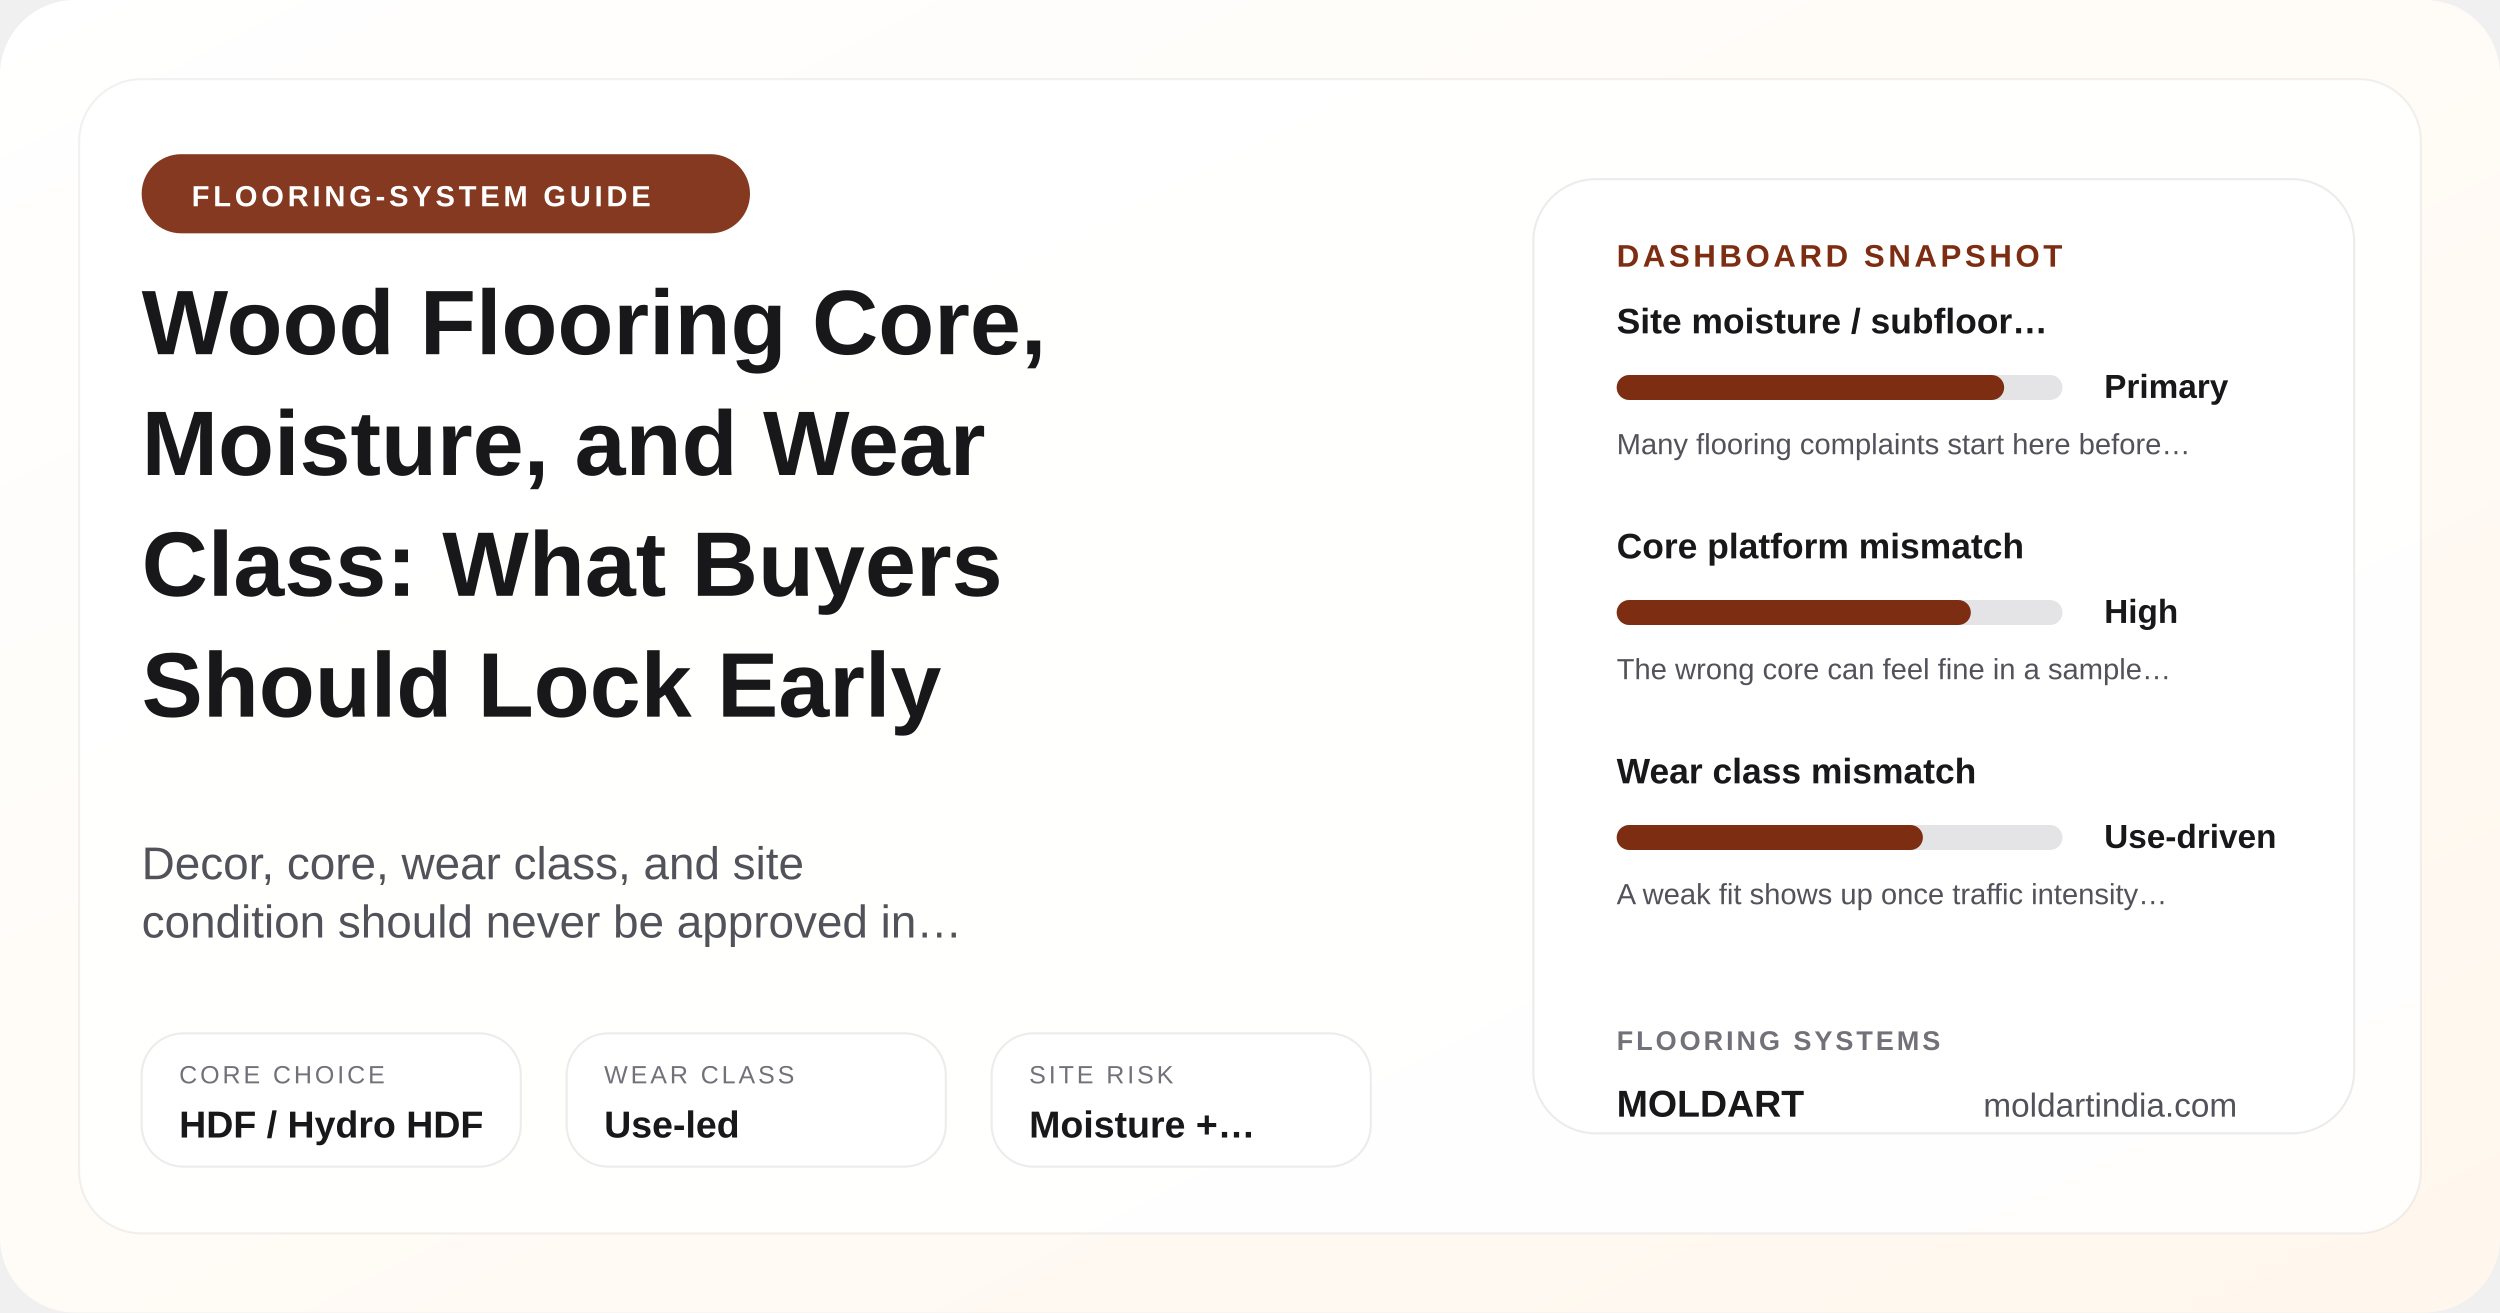
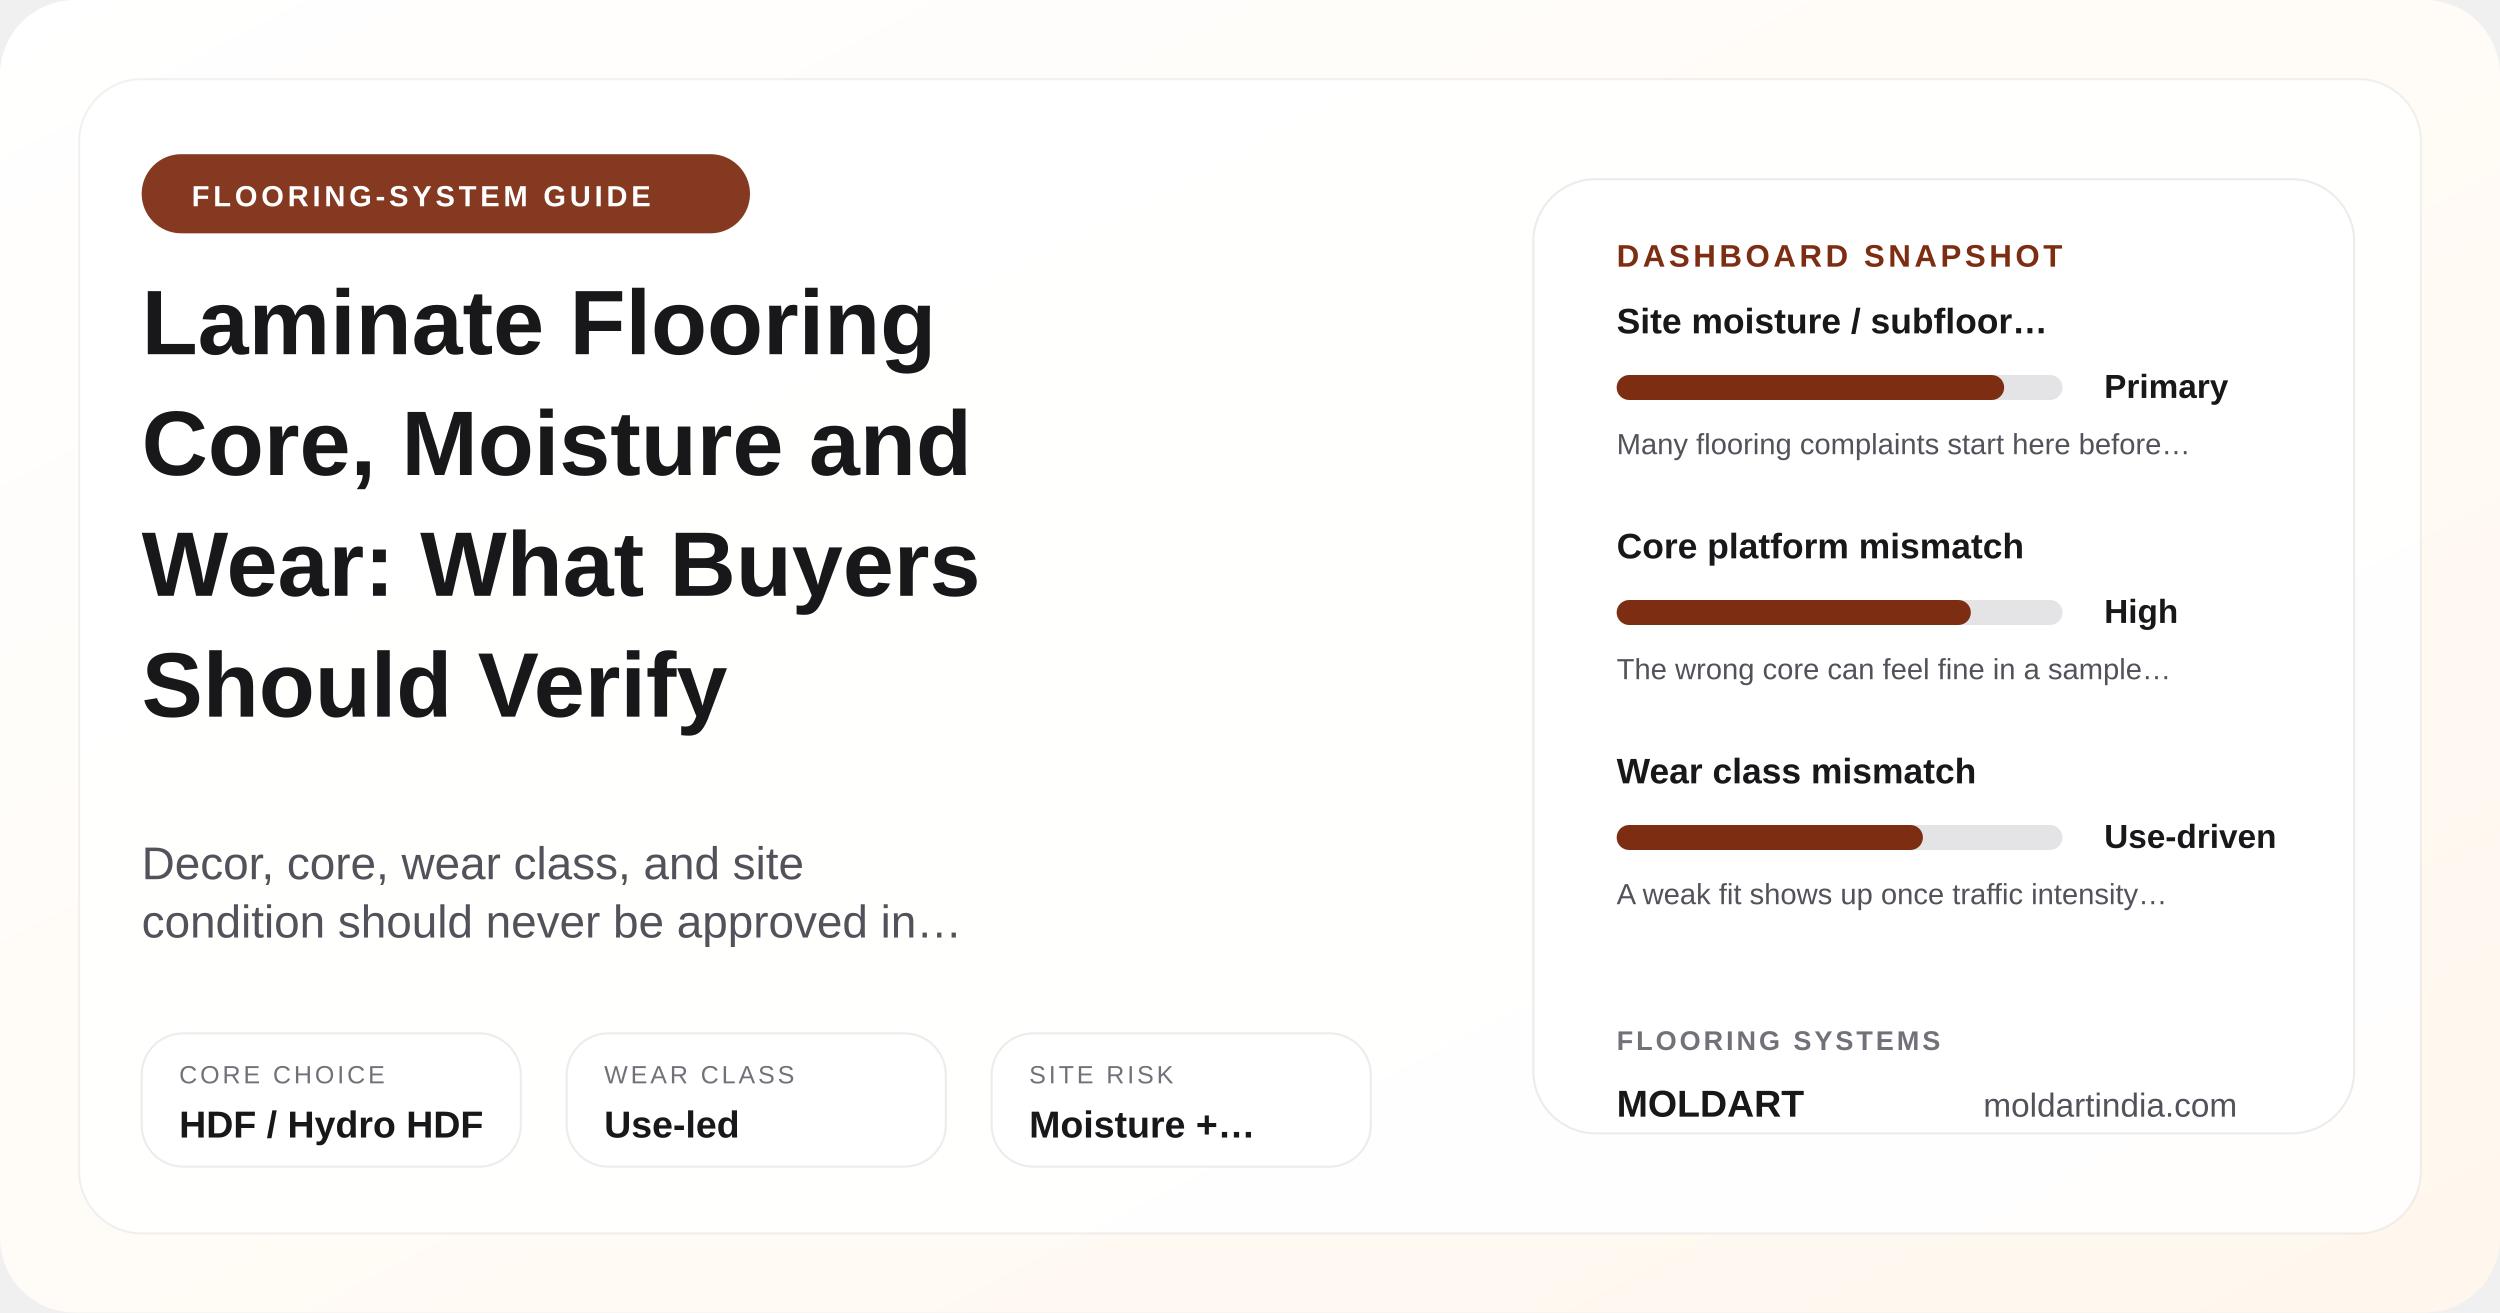
- <svg xmlns="http://www.w3.org/2000/svg" width="1200" height="630" viewBox="0 0 1200 630" role="img" aria-label="Wood Flooring Core, Moisture, and Wear Class: What Buyers Should Lock Early">
+ <svg xmlns="http://www.w3.org/2000/svg" width="1200" height="630" viewBox="0 0 1200 630" role="img" aria-label="Laminate Flooring Core, Moisture and Wear: What Buyers Should Verify">
  <defs>
    <linearGradient id="posterGrad-wood-flooring-core-moisture-wear-class-guide" x1="0%" y1="0%" x2="100%" y2="100%">
      <stop offset="0%" stop-color="#ffffff" />
      <stop offset="100%" stop-color="#fff7ed" />
    </linearGradient>
  </defs>
  <rect width="1200" height="630" rx="36" fill="url(#posterGrad-wood-flooring-core-moisture-wear-class-guide)" />
  <rect x="38" y="38" width="1124" height="554" rx="30" fill="rgba(255,255,255,0.9)" stroke="rgba(24,24,27,0.06)" />
  <circle cx="1072" cy="110" r="18" fill="#fdba74" />
  <circle cx="1036" cy="110" r="8" fill="#7c2d12" />
  <rect x="68" y="74" width="292" height="38" rx="19" fill="#7c2d12" opacity="0.94" />
  <text x="92" y="99" font-family="Arial, sans-serif" font-size="14" font-weight="700" fill="#ffffff" letter-spacing="1.8">FLOORING-SYSTEM GUIDE</text>
-   <text x="68" y="170" font-family="Arial, sans-serif" font-size="44" font-weight="700" fill="#18181b">Wood Flooring Core,</text>
-   <text x="68" y="228" font-family="Arial, sans-serif" font-size="44" font-weight="700" fill="#18181b">Moisture, and Wear</text>
-   <text x="68" y="286" font-family="Arial, sans-serif" font-size="44" font-weight="700" fill="#18181b">Class: What Buyers</text>
-   <text x="68" y="344" font-family="Arial, sans-serif" font-size="44" font-weight="700" fill="#18181b">Should Lock Early</text>
+   <text x="68" y="170" font-family="Arial, sans-serif" font-size="44" font-weight="700" fill="#18181b">Laminate Flooring</text>
+   <text x="68" y="228" font-family="Arial, sans-serif" font-size="44" font-weight="700" fill="#18181b">Core, Moisture and</text>
+   <text x="68" y="286" font-family="Arial, sans-serif" font-size="44" font-weight="700" fill="#18181b">Wear: What Buyers</text>
+   <text x="68" y="344" font-family="Arial, sans-serif" font-size="44" font-weight="700" fill="#18181b">Should Verify</text>
  <text x="68" y="422" font-family="Arial, sans-serif" font-size="22" fill="#52525b">Decor, core, wear class, and site</text>
  <text x="68" y="450" font-family="Arial, sans-serif" font-size="22" fill="#52525b">condition should never be approved in…</text>
  <rect x="68" y="496" width="182" height="64" rx="20" fill="rgba(255,255,255,0.94)" stroke="rgba(24,24,27,0.08)" />
  <text x="86" y="520" font-family="Arial, sans-serif" font-size="12" fill="#71717a" letter-spacing="1.4">CORE CHOICE</text>
  <text x="86" y="546" font-family="Arial, sans-serif" font-size="18" font-weight="700" fill="#18181b">HDF / Hydro HDF</text>
  <rect x="272" y="496" width="182" height="64" rx="20" fill="rgba(255,255,255,0.94)" stroke="rgba(24,24,27,0.08)" />
  <text x="290" y="520" font-family="Arial, sans-serif" font-size="12" fill="#71717a" letter-spacing="1.4">WEAR CLASS</text>
  <text x="290" y="546" font-family="Arial, sans-serif" font-size="18" font-weight="700" fill="#18181b">Use-led</text>
  <rect x="476" y="496" width="182" height="64" rx="20" fill="rgba(255,255,255,0.94)" stroke="rgba(24,24,27,0.08)" />
  <text x="494" y="520" font-family="Arial, sans-serif" font-size="12" fill="#71717a" letter-spacing="1.4">SITE RISK</text>
  <text x="494" y="546" font-family="Arial, sans-serif" font-size="18" font-weight="700" fill="#18181b">Moisture +…</text>
  <rect x="736" y="86" width="394" height="458" rx="30" fill="#ffffff" stroke="rgba(24,24,27,0.08)" />
  <text x="776" y="128" font-family="Arial, sans-serif" font-size="15" font-weight="700" fill="#7c2d12" letter-spacing="1.7">DASHBOARD SNAPSHOT</text>
  <text x="776" y="160" font-family="Arial, sans-serif" font-size="17" font-weight="700" fill="#18181b">Site moisture / subfloor…</text>
  <rect x="776" y="180" width="214" height="12" rx="6" fill="#e4e4e7" />
  <rect x="776" y="180" width="186" height="12" rx="6" fill="#7c2d12" />
  <text x="1010" y="191" font-family="Arial, sans-serif" font-size="16" font-weight="700" fill="#18181b">Primary</text>
  <text x="776" y="218" font-family="Arial, sans-serif" font-size="14" fill="#52525b">Many flooring complaints start here before…</text>
  <text x="776" y="268" font-family="Arial, sans-serif" font-size="17" font-weight="700" fill="#18181b">Core platform mismatch</text>
  <rect x="776" y="288" width="214" height="12" rx="6" fill="#e4e4e7" />
  <rect x="776" y="288" width="170" height="12" rx="6" fill="#7c2d12" />
  <text x="1010" y="299" font-family="Arial, sans-serif" font-size="16" font-weight="700" fill="#18181b">High</text>
  <text x="776" y="326" font-family="Arial, sans-serif" font-size="14" fill="#52525b">The wrong core can feel fine in a sample…</text>
  <text x="776" y="376" font-family="Arial, sans-serif" font-size="17" font-weight="700" fill="#18181b">Wear class mismatch</text>
  <rect x="776" y="396" width="214" height="12" rx="6" fill="#e4e4e7" />
  <rect x="776" y="396" width="147" height="12" rx="6" fill="#7c2d12" />
  <text x="1010" y="407" font-family="Arial, sans-serif" font-size="16" font-weight="700" fill="#18181b">Use-driven</text>
  <text x="776" y="434" font-family="Arial, sans-serif" font-size="14" fill="#52525b">A weak fit shows up once traffic intensity…</text>
  <text x="776" y="504" font-family="Arial, sans-serif" font-size="13" font-weight="700" fill="#71717a" letter-spacing="1.4">FLOORING SYSTEMS</text>
  <text x="776" y="536" font-family="Arial, sans-serif" font-size="18" font-weight="700" fill="#18181b">MOLDART</text>
  <text x="952" y="536" font-family="Arial, sans-serif" font-size="16" fill="#52525b">moldartindia.com</text>
</svg>
